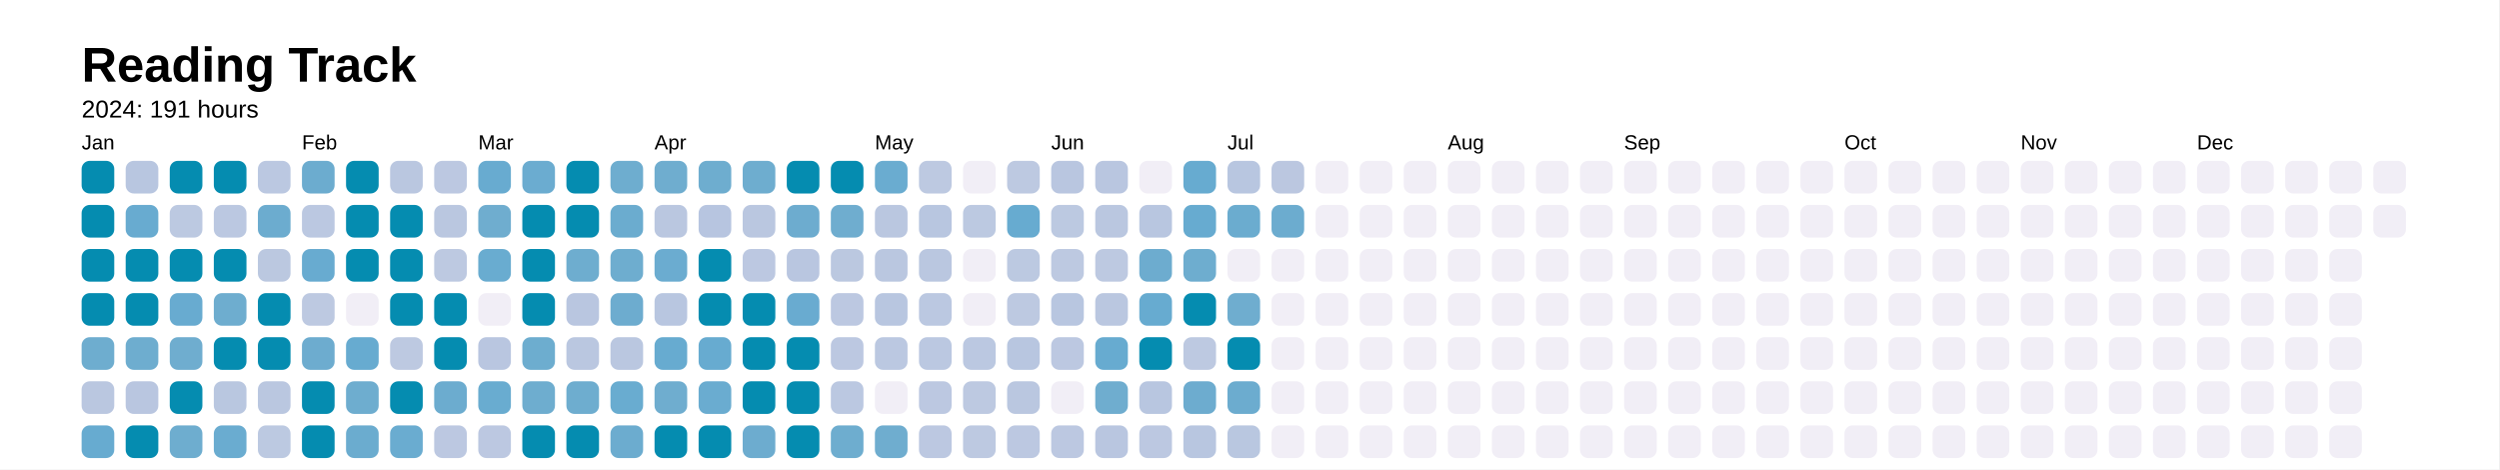
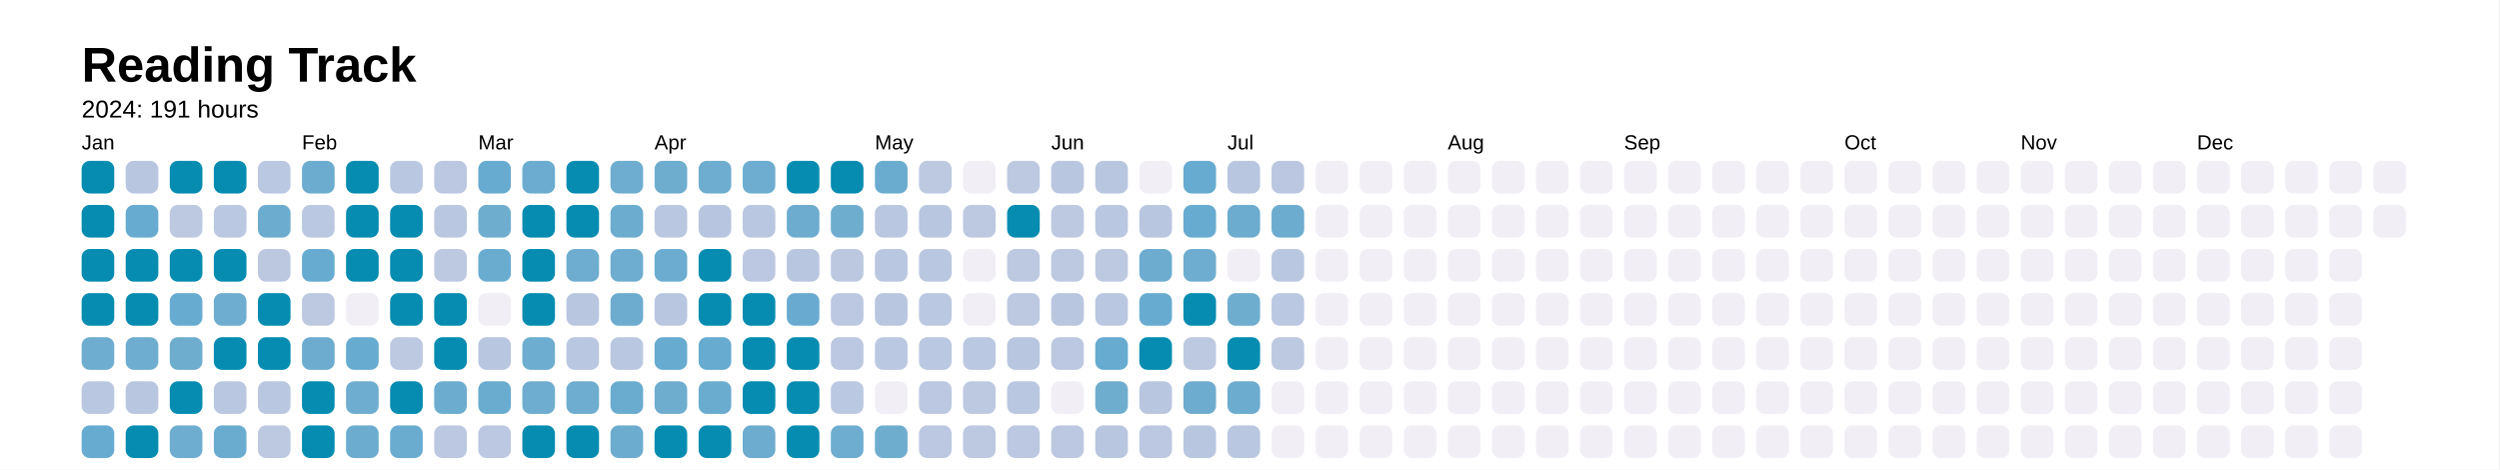
<svg xmlns="http://www.w3.org/2000/svg" baseProfile="full" height="57.5mm" version="1.1" viewBox="0,0,306.2,57.5" width="306.2mm">
  <defs />
  <rect fill="#FFFFFF" height="57.5" width="306.2" x="0" y="0" />
  <text fill="#000000" style="font-size:6px; font-family:Arial; font-weight:bold;" x="10" y="10">Reading Track</text>
  <text fill="#000000" style="font-size:3px; font-family:Arial;" x="10" y="14.4">2024: 191 hours</text>
  <text fill="#000000" style="font-size:2.5px; font-family:Arial" x="10" y="18.3">Jan</text>
  <rect fill="#058cb0" height="4" rx="1" ry="1" width="4" x="10" y="19.7" />
  <rect fill="#058cb0" height="4" rx="1" ry="1" width="4" x="10" y="25.1" />
  <rect fill="#058cb0" height="4" rx="1" ry="1" width="4" x="10" y="30.5" />
  <rect fill="#058cb0" height="4" rx="1" ry="1" width="4" x="10" y="35.9" />
  <rect fill="#6eadcf" height="4" rx="1" ry="1" width="4" x="10" y="41.3" />
  <rect fill="#bac7e0" height="4" rx="1" ry="1" width="4" x="10" y="46.7" />
  <rect fill="#67abd0" height="4" rx="1" ry="1" width="4" x="10" y="52.1" />
  <rect fill="#b8c6e0" height="4" rx="1" ry="1" width="4" x="15.4" y="19.7" />
  <rect fill="#68abd0" height="4" rx="1" ry="1" width="4" x="15.4" y="25.1" />
  <rect fill="#058cb0" height="4" rx="1" ry="1" width="4" x="15.4" y="30.5" />
  <rect fill="#058cb0" height="4" rx="1" ry="1" width="4" x="15.4" y="35.9" />
  <rect fill="#6eadcf" height="4" rx="1" ry="1" width="4" x="15.4" y="41.3" />
  <rect fill="#b9c6e0" height="4" rx="1" ry="1" width="4" x="15.4" y="46.7" />
  <rect fill="#058cb0" height="4" rx="1" ry="1" width="4" x="15.4" y="52.1" />
  <rect fill="#058cb0" height="4" rx="1" ry="1" width="4" x="20.8" y="19.7" />
  <rect fill="#bcc9e1" height="4" rx="1" ry="1" width="4" x="20.8" y="25.1" />
  <rect fill="#058cb0" height="4" rx="1" ry="1" width="4" x="20.8" y="30.5" />
  <rect fill="#68abd0" height="4" rx="1" ry="1" width="4" x="20.8" y="35.9" />
  <rect fill="#6fadcf" height="4" rx="1" ry="1" width="4" x="20.8" y="41.3" />
  <rect fill="#058cb0" height="4" rx="1" ry="1" width="4" x="20.8" y="46.7" />
  <rect fill="#6eadcf" height="4" rx="1" ry="1" width="4" x="20.8" y="52.1" />
  <rect fill="#058cb0" height="4" rx="1" ry="1" width="4" x="26.2" y="19.7" />
  <rect fill="#bbc8e1" height="4" rx="1" ry="1" width="4" x="26.2" y="25.1" />
  <rect fill="#058cb0" height="4" rx="1" ry="1" width="4" x="26.2" y="30.5" />
  <rect fill="#6eadcf" height="4" rx="1" ry="1" width="4" x="26.2" y="35.9" />
  <rect fill="#058cb0" height="4" rx="1" ry="1" width="4" x="26.2" y="41.3" />
  <rect fill="#b9c7e0" height="4" rx="1" ry="1" width="4" x="26.2" y="46.7" />
  <rect fill="#6aacd0" height="4" rx="1" ry="1" width="4" x="26.2" y="52.1" />
  <rect fill="#bbc8e1" height="4" rx="1" ry="1" width="4" x="31.6" y="19.7" />
  <rect fill="#6caccf" height="4" rx="1" ry="1" width="4" x="31.6" y="25.1" />
  <rect fill="#bbc8e0" height="4" rx="1" ry="1" width="4" x="31.6" y="30.5" />
  <rect fill="#058cb0" height="4" rx="1" ry="1" width="4" x="31.6" y="35.9" />
  <rect fill="#058cb0" height="4" rx="1" ry="1" width="4" x="31.6" y="41.3" />
  <rect fill="#bac7e0" height="4" rx="1" ry="1" width="4" x="31.6" y="46.7" />
  <rect fill="#bcc9e1" height="4" rx="1" ry="1" width="4" x="31.6" y="52.1" />
  <text fill="#000000" style="font-size:2.5px; font-family:Arial" x="37.0" y="18.3">Feb</text>
  <rect fill="#6caccf" height="4" rx="1" ry="1" width="4" x="37.0" y="19.7" />
  <rect fill="#bbc8e1" height="4" rx="1" ry="1" width="4" x="37.0" y="25.1" />
  <rect fill="#68abd0" height="4" rx="1" ry="1" width="4" x="37.0" y="30.5" />
  <rect fill="#bdc9e1" height="4" rx="1" ry="1" width="4" x="37.0" y="35.9" />
  <rect fill="#6daccf" height="4" rx="1" ry="1" width="4" x="37.0" y="41.3" />
  <rect fill="#058cb0" height="4" rx="1" ry="1" width="4" x="37.0" y="46.7" />
  <rect fill="#058cb0" height="4" rx="1" ry="1" width="4" x="37.0" y="52.1" />
  <rect fill="#058cb0" height="4" rx="1" ry="1" width="4" x="42.4" y="19.7" />
  <rect fill="#058cb0" height="4" rx="1" ry="1" width="4" x="42.4" y="25.1" />
  <rect fill="#058cb0" height="4" rx="1" ry="1" width="4" x="42.4" y="30.5" />
  <rect fill="#f1eef6" height="4" rx="1" ry="1" width="4" x="42.4" y="35.9" />
  <rect fill="#67abd0" height="4" rx="1" ry="1" width="4" x="42.4" y="41.3" />
  <rect fill="#6eadcf" height="4" rx="1" ry="1" width="4" x="42.4" y="46.7" />
  <rect fill="#6baccf" height="4" rx="1" ry="1" width="4" x="42.4" y="52.1" />
  <rect fill="#bac7e0" height="4" rx="1" ry="1" width="4" x="47.8" y="19.7" />
  <rect fill="#058cb0" height="4" rx="1" ry="1" width="4" x="47.8" y="25.1" />
  <rect fill="#058cb0" height="4" rx="1" ry="1" width="4" x="47.8" y="30.5" />
  <rect fill="#058cb0" height="4" rx="1" ry="1" width="4" x="47.8" y="35.9" />
  <rect fill="#bdc9e1" height="4" rx="1" ry="1" width="4" x="47.8" y="41.3" />
  <rect fill="#058cb0" height="4" rx="1" ry="1" width="4" x="47.8" y="46.7" />
  <rect fill="#6aacd0" height="4" rx="1" ry="1" width="4" x="47.8" y="52.1" />
  <rect fill="#bcc8e1" height="4" rx="1" ry="1" width="4" x="53.2" y="19.7" />
  <rect fill="#bac7e0" height="4" rx="1" ry="1" width="4" x="53.2" y="25.1" />
  <rect fill="#bdc9e1" height="4" rx="1" ry="1" width="4" x="53.2" y="30.5" />
  <rect fill="#058cb0" height="4" rx="1" ry="1" width="4" x="53.2" y="35.9" />
  <rect fill="#058cb0" height="4" rx="1" ry="1" width="4" x="53.2" y="41.3" />
  <rect fill="#6caccf" height="4" rx="1" ry="1" width="4" x="53.2" y="46.7" />
  <rect fill="#bcc8e1" height="4" rx="1" ry="1" width="4" x="53.2" y="52.1" />
  <text fill="#000000" style="font-size:2.5px; font-family:Arial" x="58.6" y="18.3">Mar</text>
  <rect fill="#68abd0" height="4" rx="1" ry="1" width="4" x="58.6" y="19.7" />
  <rect fill="#6fadcf" height="4" rx="1" ry="1" width="4" x="58.6" y="25.1" />
  <rect fill="#69acd0" height="4" rx="1" ry="1" width="4" x="58.6" y="30.5" />
  <rect fill="#f1eef6" height="4" rx="1" ry="1" width="4" x="58.6" y="35.9" />
  <rect fill="#b9c6e0" height="4" rx="1" ry="1" width="4" x="58.6" y="41.3" />
  <rect fill="#69acd0" height="4" rx="1" ry="1" width="4" x="58.6" y="46.7" />
  <rect fill="#bcc8e1" height="4" rx="1" ry="1" width="4" x="58.6" y="52.1" />
  <rect fill="#6bacd0" height="4" rx="1" ry="1" width="4" x="64" y="19.7" />
  <rect fill="#058cb0" height="4" rx="1" ry="1" width="4" x="64" y="25.1" />
  <rect fill="#058cb0" height="4" rx="1" ry="1" width="4" x="64" y="30.5" />
  <rect fill="#058cb0" height="4" rx="1" ry="1" width="4" x="64" y="35.9" />
  <rect fill="#6dadcf" height="4" rx="1" ry="1" width="4" x="64" y="41.3" />
  <rect fill="#6eadcf" height="4" rx="1" ry="1" width="4" x="64" y="46.7" />
  <rect fill="#058cb0" height="4" rx="1" ry="1" width="4" x="64" y="52.1" />
  <rect fill="#058cb0" height="4" rx="1" ry="1" width="4" x="69.4" y="19.7" />
  <rect fill="#058cb0" height="4" rx="1" ry="1" width="4" x="69.4" y="25.1" />
  <rect fill="#6eadcf" height="4" rx="1" ry="1" width="4" x="69.4" y="30.5" />
  <rect fill="#b9c6e0" height="4" rx="1" ry="1" width="4" x="69.4" y="35.9" />
  <rect fill="#bac7e0" height="4" rx="1" ry="1" width="4" x="69.4" y="41.3" />
  <rect fill="#6eadcf" height="4" rx="1" ry="1" width="4" x="69.4" y="46.7" />
  <rect fill="#058cb0" height="4" rx="1" ry="1" width="4" x="69.4" y="52.1" />
  <rect fill="#6eadcf" height="4" rx="1" ry="1" width="4" x="74.8" y="19.7" />
  <rect fill="#6baccf" height="4" rx="1" ry="1" width="4" x="74.8" y="25.1" />
  <rect fill="#6eadcf" height="4" rx="1" ry="1" width="4" x="74.8" y="30.5" />
  <rect fill="#6daccf" height="4" rx="1" ry="1" width="4" x="74.8" y="35.9" />
  <rect fill="#bac7e0" height="4" rx="1" ry="1" width="4" x="74.8" y="41.3" />
  <rect fill="#69acd0" height="4" rx="1" ry="1" width="4" x="74.8" y="46.7" />
  <rect fill="#6caccf" height="4" rx="1" ry="1" width="4" x="74.8" y="52.1" />
  <text fill="#000000" style="font-size:2.5px; font-family:Arial" x="80.2" y="18.3">Apr</text>
  <rect fill="#6fadcf" height="4" rx="1" ry="1" width="4" x="80.2" y="19.7" />
  <rect fill="#bac7e0" height="4" rx="1" ry="1" width="4" x="80.2" y="25.1" />
  <rect fill="#6bacd0" height="4" rx="1" ry="1" width="4" x="80.2" y="30.5" />
  <rect fill="#b8c6e0" height="4" rx="1" ry="1" width="4" x="80.2" y="35.9" />
  <rect fill="#67abd0" height="4" rx="1" ry="1" width="4" x="80.2" y="41.3" />
  <rect fill="#6fadcf" height="4" rx="1" ry="1" width="4" x="80.2" y="46.7" />
  <rect fill="#058cb0" height="4" rx="1" ry="1" width="4" x="80.2" y="52.1" />
  <rect fill="#6eadcf" height="4" rx="1" ry="1" width="4" x="85.6" y="19.7" />
  <rect fill="#b7c5e0" height="4" rx="1" ry="1" width="4" x="85.6" y="25.1" />
  <rect fill="#058cb0" height="4" rx="1" ry="1" width="4" x="85.6" y="30.5" />
  <rect fill="#058cb0" height="4" rx="1" ry="1" width="4" x="85.6" y="35.9" />
  <rect fill="#67abd0" height="4" rx="1" ry="1" width="4" x="85.6" y="41.3" />
  <rect fill="#6aacd0" height="4" rx="1" ry="1" width="4" x="85.6" y="46.7" />
  <rect fill="#058cb0" height="4" rx="1" ry="1" width="4" x="85.6" y="52.1" />
  <rect fill="#6eadcf" height="4" rx="1" ry="1" width="4" x="91" y="19.7" />
  <rect fill="#bac7e0" height="4" rx="1" ry="1" width="4" x="91" y="25.1" />
  <rect fill="#bcc8e1" height="4" rx="1" ry="1" width="4" x="91" y="30.5" />
  <rect fill="#058cb0" height="4" rx="1" ry="1" width="4" x="91" y="35.9" />
  <rect fill="#058cb0" height="4" rx="1" ry="1" width="4" x="91" y="41.3" />
  <rect fill="#058cb0" height="4" rx="1" ry="1" width="4" x="91" y="46.7" />
  <rect fill="#6daccf" height="4" rx="1" ry="1" width="4" x="91" y="52.1" />
  <rect fill="#058cb0" height="4" rx="1" ry="1" width="4" x="96.4" y="19.7" />
  <rect fill="#6daccf" height="4" rx="1" ry="1" width="4" x="96.4" y="25.1" />
  <rect fill="#b9c6e0" height="4" rx="1" ry="1" width="4" x="96.4" y="30.5" />
  <rect fill="#69abd0" height="4" rx="1" ry="1" width="4" x="96.4" y="35.9" />
  <rect fill="#058cb0" height="4" rx="1" ry="1" width="4" x="96.4" y="41.3" />
  <rect fill="#058cb0" height="4" rx="1" ry="1" width="4" x="96.4" y="46.7" />
  <rect fill="#058cb0" height="4" rx="1" ry="1" width="4" x="96.4" y="52.1" />
  <rect fill="#058cb0" height="4" rx="1" ry="1" width="4" x="101.8" y="19.7" />
  <rect fill="#6fadcf" height="4" rx="1" ry="1" width="4" x="101.8" y="25.1" />
  <rect fill="#bbc8e0" height="4" rx="1" ry="1" width="4" x="101.8" y="30.5" />
  <rect fill="#bcc8e1" height="4" rx="1" ry="1" width="4" x="101.8" y="35.9" />
  <rect fill="#bcc8e1" height="4" rx="1" ry="1" width="4" x="101.8" y="41.3" />
  <rect fill="#bbc8e1" height="4" rx="1" ry="1" width="4" x="101.8" y="46.7" />
  <rect fill="#6eadcf" height="4" rx="1" ry="1" width="4" x="101.8" y="52.1" />
  <text fill="#000000" style="font-size:2.5px; font-family:Arial" x="107.2" y="18.3">May</text>
  <rect fill="#6aacd0" height="4" rx="1" ry="1" width="4" x="107.2" y="19.7" />
  <rect fill="#bac7e0" height="4" rx="1" ry="1" width="4" x="107.2" y="25.1" />
  <rect fill="#bac7e0" height="4" rx="1" ry="1" width="4" x="107.2" y="30.5" />
  <rect fill="#b8c6e0" height="4" rx="1" ry="1" width="4" x="107.2" y="35.9" />
  <rect fill="#bbc8e1" height="4" rx="1" ry="1" width="4" x="107.2" y="41.3" />
  <rect fill="#f1eef6" height="4" rx="1" ry="1" width="4" x="107.2" y="46.7" />
  <rect fill="#6fadcf" height="4" rx="1" ry="1" width="4" x="107.2" y="52.1" />
  <rect fill="#bdc9e1" height="4" rx="1" ry="1" width="4" x="112.6" y="19.7" />
  <rect fill="#b8c6e0" height="4" rx="1" ry="1" width="4" x="112.6" y="25.1" />
  <rect fill="#bac7e0" height="4" rx="1" ry="1" width="4" x="112.6" y="30.5" />
  <rect fill="#bbc8e1" height="4" rx="1" ry="1" width="4" x="112.6" y="35.9" />
  <rect fill="#bbc8e1" height="4" rx="1" ry="1" width="4" x="112.6" y="41.3" />
  <rect fill="#bcc8e1" height="4" rx="1" ry="1" width="4" x="112.6" y="46.7" />
  <rect fill="#bcc8e1" height="4" rx="1" ry="1" width="4" x="112.6" y="52.1" />
  <rect fill="#f1eef6" height="4" rx="1" ry="1" width="4" x="118" y="19.7" />
  <rect fill="#bcc9e1" height="4" rx="1" ry="1" width="4" x="118" y="25.1" />
  <rect fill="#f1eef6" height="4" rx="1" ry="1" width="4" x="118" y="30.5" />
  <rect fill="#f1eef6" height="4" rx="1" ry="1" width="4" x="118" y="35.9" />
  <rect fill="#bbc8e1" height="4" rx="1" ry="1" width="4" x="118" y="41.3" />
  <rect fill="#bdc9e1" height="4" rx="1" ry="1" width="4" x="118" y="46.7" />
  <rect fill="#bdc9e1" height="4" rx="1" ry="1" width="4" x="118" y="52.1" />
  <rect fill="#bdc9e1" height="4" rx="1" ry="1" width="4" x="123.4" y="19.7" />
-   <rect fill="#67abd0" height="4" rx="1" ry="1" width="4" x="123.4" y="25.1" />
+   <rect fill="#058cb0" height="4" rx="1" ry="1" width="4" x="123.4" y="25.1" />
  <rect fill="#bcc9e1" height="4" rx="1" ry="1" width="4" x="123.4" y="30.5" />
  <rect fill="#bdc9e1" height="4" rx="1" ry="1" width="4" x="123.4" y="35.9" />
  <rect fill="#b8c6e0" height="4" rx="1" ry="1" width="4" x="123.4" y="41.3" />
  <rect fill="#bac7e0" height="4" rx="1" ry="1" width="4" x="123.4" y="46.7" />
  <rect fill="#bcc8e1" height="4" rx="1" ry="1" width="4" x="123.4" y="52.1" />
  <text fill="#000000" style="font-size:2.5px; font-family:Arial" x="128.8" y="18.3">Jun</text>
  <rect fill="#b9c6e0" height="4" rx="1" ry="1" width="4" x="128.8" y="19.7" />
  <rect fill="#bcc9e1" height="4" rx="1" ry="1" width="4" x="128.8" y="25.1" />
  <rect fill="#bdc9e1" height="4" rx="1" ry="1" width="4" x="128.8" y="30.5" />
  <rect fill="#b8c6e0" height="4" rx="1" ry="1" width="4" x="128.8" y="35.9" />
  <rect fill="#bcc8e1" height="4" rx="1" ry="1" width="4" x="128.8" y="41.3" />
  <rect fill="#f1eef6" height="4" rx="1" ry="1" width="4" x="128.8" y="46.7" />
  <rect fill="#bcc8e1" height="4" rx="1" ry="1" width="4" x="128.8" y="52.1" />
  <rect fill="#b9c6e0" height="4" rx="1" ry="1" width="4" x="134.2" y="19.7" />
  <rect fill="#bac7e0" height="4" rx="1" ry="1" width="4" x="134.2" y="25.1" />
  <rect fill="#bdc9e1" height="4" rx="1" ry="1" width="4" x="134.2" y="30.5" />
  <rect fill="#bac7e0" height="4" rx="1" ry="1" width="4" x="134.2" y="35.9" />
  <rect fill="#67abd0" height="4" rx="1" ry="1" width="4" x="134.2" y="41.3" />
  <rect fill="#6fadcf" height="4" rx="1" ry="1" width="4" x="134.2" y="46.7" />
  <rect fill="#b9c6e0" height="4" rx="1" ry="1" width="4" x="134.2" y="52.1" />
  <rect fill="#f1eef6" height="4" rx="1" ry="1" width="4" x="139.6" y="19.7" />
  <rect fill="#b8c6e0" height="4" rx="1" ry="1" width="4" x="139.6" y="25.1" />
  <rect fill="#6daccf" height="4" rx="1" ry="1" width="4" x="139.6" y="30.5" />
  <rect fill="#67abd0" height="4" rx="1" ry="1" width="4" x="139.6" y="35.9" />
  <rect fill="#058cb0" height="4" rx="1" ry="1" width="4" x="139.6" y="41.3" />
  <rect fill="#b8c6e0" height="4" rx="1" ry="1" width="4" x="139.6" y="46.7" />
  <rect fill="#bcc8e1" height="4" rx="1" ry="1" width="4" x="139.6" y="52.1" />
  <rect fill="#67abd0" height="4" rx="1" ry="1" width="4" x="145" y="19.7" />
  <rect fill="#67abd0" height="4" rx="1" ry="1" width="4" x="145" y="25.1" />
  <rect fill="#6eadcf" height="4" rx="1" ry="1" width="4" x="145" y="30.5" />
  <rect fill="#058cb0" height="4" rx="1" ry="1" width="4" x="145" y="35.9" />
  <rect fill="#bdc9e1" height="4" rx="1" ry="1" width="4" x="145" y="41.3" />
  <rect fill="#6daccf" height="4" rx="1" ry="1" width="4" x="145" y="46.7" />
  <rect fill="#b8c6e0" height="4" rx="1" ry="1" width="4" x="145" y="52.1" />
  <text fill="#000000" style="font-size:2.5px; font-family:Arial" x="150.4" y="18.3">Jul</text>
  <rect fill="#b8c6e0" height="4" rx="1" ry="1" width="4" x="150.4" y="19.7" />
  <rect fill="#6baccf" height="4" rx="1" ry="1" width="4" x="150.4" y="25.1" />
  <rect fill="#f1eef6" height="4" rx="1" ry="1" width="4" x="150.4" y="30.5" />
  <rect fill="#6fadcf" height="4" rx="1" ry="1" width="4" x="150.4" y="35.9" />
  <rect fill="#058cb0" height="4" rx="1" ry="1" width="4" x="150.4" y="41.3" />
  <rect fill="#6caccf" height="4" rx="1" ry="1" width="4" x="150.4" y="46.7" />
  <rect fill="#b9c7e0" height="4" rx="1" ry="1" width="4" x="150.4" y="52.1" />
  <rect fill="#bbc7e0" height="4" rx="1" ry="1" width="4" x="155.8" y="19.7" />
  <rect fill="#6caccf" height="4" rx="1" ry="1" width="4" x="155.8" y="25.1" />
-   <rect fill="#f1eef6" height="4" rx="1" ry="1" width="4" x="155.8" y="30.5" />
-   <rect fill="#f1eef6" height="4" rx="1" ry="1" width="4" x="155.8" y="35.9" />
-   <rect fill="#f1eef6" height="4" rx="1" ry="1" width="4" x="155.8" y="41.3" />
+   <rect fill="#bac7e0" height="4" rx="1" ry="1" width="4" x="155.8" y="30.5" />
+   <rect fill="#bbc8e1" height="4" rx="1" ry="1" width="4" x="155.8" y="35.9" />
+   <rect fill="#bdc9e1" height="4" rx="1" ry="1" width="4" x="155.8" y="41.3" />
  <rect fill="#f1eef6" height="4" rx="1" ry="1" width="4" x="155.8" y="46.7" />
  <rect fill="#f1eef6" height="4" rx="1" ry="1" width="4" x="155.8" y="52.1" />
  <rect fill="#f1eef6" height="4" rx="1" ry="1" width="4" x="161.2" y="19.7" />
  <rect fill="#f1eef6" height="4" rx="1" ry="1" width="4" x="161.2" y="25.1" />
  <rect fill="#f1eef6" height="4" rx="1" ry="1" width="4" x="161.2" y="30.5" />
  <rect fill="#f1eef6" height="4" rx="1" ry="1" width="4" x="161.2" y="35.9" />
  <rect fill="#f1eef6" height="4" rx="1" ry="1" width="4" x="161.2" y="41.3" />
  <rect fill="#f1eef6" height="4" rx="1" ry="1" width="4" x="161.2" y="46.7" />
  <rect fill="#f1eef6" height="4" rx="1" ry="1" width="4" x="161.2" y="52.1" />
  <rect fill="#f1eef6" height="4" rx="1" ry="1" width="4" x="166.6" y="19.7" />
  <rect fill="#f1eef6" height="4" rx="1" ry="1" width="4" x="166.6" y="25.1" />
  <rect fill="#f1eef6" height="4" rx="1" ry="1" width="4" x="166.6" y="30.5" />
  <rect fill="#f1eef6" height="4" rx="1" ry="1" width="4" x="166.6" y="35.9" />
  <rect fill="#f1eef6" height="4" rx="1" ry="1" width="4" x="166.6" y="41.3" />
  <rect fill="#f1eef6" height="4" rx="1" ry="1" width="4" x="166.6" y="46.7" />
  <rect fill="#f1eef6" height="4" rx="1" ry="1" width="4" x="166.6" y="52.1" />
  <rect fill="#f1eef6" height="4" rx="1" ry="1" width="4" x="172" y="19.7" />
  <rect fill="#f1eef6" height="4" rx="1" ry="1" width="4" x="172" y="25.1" />
  <rect fill="#f1eef6" height="4" rx="1" ry="1" width="4" x="172" y="30.5" />
  <rect fill="#f1eef6" height="4" rx="1" ry="1" width="4" x="172" y="35.9" />
  <rect fill="#f1eef6" height="4" rx="1" ry="1" width="4" x="172" y="41.3" />
  <rect fill="#f1eef6" height="4" rx="1" ry="1" width="4" x="172" y="46.7" />
  <rect fill="#f1eef6" height="4" rx="1" ry="1" width="4" x="172" y="52.1" />
  <text fill="#000000" style="font-size:2.5px; font-family:Arial" x="177.4" y="18.3">Aug</text>
  <rect fill="#f1eef6" height="4" rx="1" ry="1" width="4" x="177.4" y="19.7" />
  <rect fill="#f1eef6" height="4" rx="1" ry="1" width="4" x="177.4" y="25.1" />
  <rect fill="#f1eef6" height="4" rx="1" ry="1" width="4" x="177.4" y="30.5" />
  <rect fill="#f1eef6" height="4" rx="1" ry="1" width="4" x="177.4" y="35.9" />
  <rect fill="#f1eef6" height="4" rx="1" ry="1" width="4" x="177.4" y="41.3" />
  <rect fill="#f1eef6" height="4" rx="1" ry="1" width="4" x="177.4" y="46.7" />
  <rect fill="#f1eef6" height="4" rx="1" ry="1" width="4" x="177.4" y="52.1" />
  <rect fill="#f1eef6" height="4" rx="1" ry="1" width="4" x="182.8" y="19.7" />
  <rect fill="#f1eef6" height="4" rx="1" ry="1" width="4" x="182.8" y="25.1" />
  <rect fill="#f1eef6" height="4" rx="1" ry="1" width="4" x="182.8" y="30.5" />
  <rect fill="#f1eef6" height="4" rx="1" ry="1" width="4" x="182.8" y="35.9" />
  <rect fill="#f1eef6" height="4" rx="1" ry="1" width="4" x="182.8" y="41.3" />
  <rect fill="#f1eef6" height="4" rx="1" ry="1" width="4" x="182.8" y="46.7" />
  <rect fill="#f1eef6" height="4" rx="1" ry="1" width="4" x="182.8" y="52.1" />
  <rect fill="#f1eef6" height="4" rx="1" ry="1" width="4" x="188.2" y="19.7" />
  <rect fill="#f1eef6" height="4" rx="1" ry="1" width="4" x="188.2" y="25.1" />
  <rect fill="#f1eef6" height="4" rx="1" ry="1" width="4" x="188.2" y="30.5" />
  <rect fill="#f1eef6" height="4" rx="1" ry="1" width="4" x="188.2" y="35.9" />
  <rect fill="#f1eef6" height="4" rx="1" ry="1" width="4" x="188.2" y="41.3" />
  <rect fill="#f1eef6" height="4" rx="1" ry="1" width="4" x="188.2" y="46.7" />
  <rect fill="#f1eef6" height="4" rx="1" ry="1" width="4" x="188.2" y="52.1" />
  <rect fill="#f1eef6" height="4" rx="1" ry="1" width="4" x="193.6" y="19.7" />
  <rect fill="#f1eef6" height="4" rx="1" ry="1" width="4" x="193.6" y="25.1" />
  <rect fill="#f1eef6" height="4" rx="1" ry="1" width="4" x="193.6" y="30.5" />
  <rect fill="#f1eef6" height="4" rx="1" ry="1" width="4" x="193.6" y="35.9" />
  <rect fill="#f1eef6" height="4" rx="1" ry="1" width="4" x="193.6" y="41.3" />
  <rect fill="#f1eef6" height="4" rx="1" ry="1" width="4" x="193.6" y="46.7" />
  <rect fill="#f1eef6" height="4" rx="1" ry="1" width="4" x="193.6" y="52.1" />
  <text fill="#000000" style="font-size:2.5px; font-family:Arial" x="199" y="18.3">Sep</text>
  <rect fill="#f1eef6" height="4" rx="1" ry="1" width="4" x="199" y="19.7" />
  <rect fill="#f1eef6" height="4" rx="1" ry="1" width="4" x="199" y="25.1" />
  <rect fill="#f1eef6" height="4" rx="1" ry="1" width="4" x="199" y="30.5" />
  <rect fill="#f1eef6" height="4" rx="1" ry="1" width="4" x="199" y="35.9" />
  <rect fill="#f1eef6" height="4" rx="1" ry="1" width="4" x="199" y="41.3" />
  <rect fill="#f1eef6" height="4" rx="1" ry="1" width="4" x="199" y="46.7" />
  <rect fill="#f1eef6" height="4" rx="1" ry="1" width="4" x="199" y="52.1" />
  <rect fill="#f1eef6" height="4" rx="1" ry="1" width="4" x="204.4" y="19.7" />
  <rect fill="#f1eef6" height="4" rx="1" ry="1" width="4" x="204.4" y="25.1" />
  <rect fill="#f1eef6" height="4" rx="1" ry="1" width="4" x="204.4" y="30.5" />
  <rect fill="#f1eef6" height="4" rx="1" ry="1" width="4" x="204.4" y="35.9" />
  <rect fill="#f1eef6" height="4" rx="1" ry="1" width="4" x="204.4" y="41.3" />
  <rect fill="#f1eef6" height="4" rx="1" ry="1" width="4" x="204.4" y="46.7" />
  <rect fill="#f1eef6" height="4" rx="1" ry="1" width="4" x="204.4" y="52.1" />
  <rect fill="#f1eef6" height="4" rx="1" ry="1" width="4" x="209.8" y="19.7" />
  <rect fill="#f1eef6" height="4" rx="1" ry="1" width="4" x="209.8" y="25.1" />
  <rect fill="#f1eef6" height="4" rx="1" ry="1" width="4" x="209.8" y="30.5" />
  <rect fill="#f1eef6" height="4" rx="1" ry="1" width="4" x="209.8" y="35.9" />
  <rect fill="#f1eef6" height="4" rx="1" ry="1" width="4" x="209.8" y="41.3" />
  <rect fill="#f1eef6" height="4" rx="1" ry="1" width="4" x="209.8" y="46.7" />
  <rect fill="#f1eef6" height="4" rx="1" ry="1" width="4" x="209.8" y="52.1" />
  <rect fill="#f1eef6" height="4" rx="1" ry="1" width="4" x="215.2" y="19.7" />
  <rect fill="#f1eef6" height="4" rx="1" ry="1" width="4" x="215.2" y="25.1" />
  <rect fill="#f1eef6" height="4" rx="1" ry="1" width="4" x="215.2" y="30.5" />
  <rect fill="#f1eef6" height="4" rx="1" ry="1" width="4" x="215.2" y="35.9" />
  <rect fill="#f1eef6" height="4" rx="1" ry="1" width="4" x="215.2" y="41.3" />
  <rect fill="#f1eef6" height="4" rx="1" ry="1" width="4" x="215.2" y="46.7" />
  <rect fill="#f1eef6" height="4" rx="1" ry="1" width="4" x="215.2" y="52.1" />
  <rect fill="#f1eef6" height="4" rx="1" ry="1" width="4" x="220.6" y="19.7" />
  <rect fill="#f1eef6" height="4" rx="1" ry="1" width="4" x="220.6" y="25.1" />
  <rect fill="#f1eef6" height="4" rx="1" ry="1" width="4" x="220.6" y="30.5" />
  <rect fill="#f1eef6" height="4" rx="1" ry="1" width="4" x="220.6" y="35.9" />
  <rect fill="#f1eef6" height="4" rx="1" ry="1" width="4" x="220.6" y="41.3" />
  <rect fill="#f1eef6" height="4" rx="1" ry="1" width="4" x="220.6" y="46.7" />
  <rect fill="#f1eef6" height="4" rx="1" ry="1" width="4" x="220.6" y="52.1" />
  <text fill="#000000" style="font-size:2.5px; font-family:Arial" x="226" y="18.3">Oct</text>
  <rect fill="#f1eef6" height="4" rx="1" ry="1" width="4" x="226" y="19.7" />
  <rect fill="#f1eef6" height="4" rx="1" ry="1" width="4" x="226" y="25.1" />
  <rect fill="#f1eef6" height="4" rx="1" ry="1" width="4" x="226" y="30.5" />
  <rect fill="#f1eef6" height="4" rx="1" ry="1" width="4" x="226" y="35.9" />
  <rect fill="#f1eef6" height="4" rx="1" ry="1" width="4" x="226" y="41.3" />
  <rect fill="#f1eef6" height="4" rx="1" ry="1" width="4" x="226" y="46.7" />
  <rect fill="#f1eef6" height="4" rx="1" ry="1" width="4" x="226" y="52.1" />
  <rect fill="#f1eef6" height="4" rx="1" ry="1" width="4" x="231.4" y="19.7" />
  <rect fill="#f1eef6" height="4" rx="1" ry="1" width="4" x="231.4" y="25.1" />
  <rect fill="#f1eef6" height="4" rx="1" ry="1" width="4" x="231.4" y="30.5" />
  <rect fill="#f1eef6" height="4" rx="1" ry="1" width="4" x="231.4" y="35.9" />
  <rect fill="#f1eef6" height="4" rx="1" ry="1" width="4" x="231.4" y="41.3" />
  <rect fill="#f1eef6" height="4" rx="1" ry="1" width="4" x="231.4" y="46.7" />
  <rect fill="#f1eef6" height="4" rx="1" ry="1" width="4" x="231.4" y="52.1" />
  <rect fill="#f1eef6" height="4" rx="1" ry="1" width="4" x="236.8" y="19.7" />
  <rect fill="#f1eef6" height="4" rx="1" ry="1" width="4" x="236.8" y="25.1" />
  <rect fill="#f1eef6" height="4" rx="1" ry="1" width="4" x="236.8" y="30.5" />
  <rect fill="#f1eef6" height="4" rx="1" ry="1" width="4" x="236.8" y="35.9" />
  <rect fill="#f1eef6" height="4" rx="1" ry="1" width="4" x="236.8" y="41.3" />
  <rect fill="#f1eef6" height="4" rx="1" ry="1" width="4" x="236.8" y="46.7" />
  <rect fill="#f1eef6" height="4" rx="1" ry="1" width="4" x="236.8" y="52.1" />
  <rect fill="#f1eef6" height="4" rx="1" ry="1" width="4" x="242.2" y="19.7" />
  <rect fill="#f1eef6" height="4" rx="1" ry="1" width="4" x="242.2" y="25.1" />
  <rect fill="#f1eef6" height="4" rx="1" ry="1" width="4" x="242.2" y="30.5" />
  <rect fill="#f1eef6" height="4" rx="1" ry="1" width="4" x="242.2" y="35.9" />
  <rect fill="#f1eef6" height="4" rx="1" ry="1" width="4" x="242.2" y="41.3" />
  <rect fill="#f1eef6" height="4" rx="1" ry="1" width="4" x="242.2" y="46.7" />
  <rect fill="#f1eef6" height="4" rx="1" ry="1" width="4" x="242.2" y="52.1" />
  <text fill="#000000" style="font-size:2.5px; font-family:Arial" x="247.6" y="18.3">Nov</text>
  <rect fill="#f1eef6" height="4" rx="1" ry="1" width="4" x="247.6" y="19.7" />
  <rect fill="#f1eef6" height="4" rx="1" ry="1" width="4" x="247.6" y="25.1" />
  <rect fill="#f1eef6" height="4" rx="1" ry="1" width="4" x="247.6" y="30.5" />
  <rect fill="#f1eef6" height="4" rx="1" ry="1" width="4" x="247.6" y="35.9" />
  <rect fill="#f1eef6" height="4" rx="1" ry="1" width="4" x="247.6" y="41.3" />
  <rect fill="#f1eef6" height="4" rx="1" ry="1" width="4" x="247.6" y="46.7" />
  <rect fill="#f1eef6" height="4" rx="1" ry="1" width="4" x="247.6" y="52.1" />
  <rect fill="#f1eef6" height="4" rx="1" ry="1" width="4" x="253" y="19.7" />
  <rect fill="#f1eef6" height="4" rx="1" ry="1" width="4" x="253" y="25.1" />
  <rect fill="#f1eef6" height="4" rx="1" ry="1" width="4" x="253" y="30.5" />
  <rect fill="#f1eef6" height="4" rx="1" ry="1" width="4" x="253" y="35.9" />
  <rect fill="#f1eef6" height="4" rx="1" ry="1" width="4" x="253" y="41.3" />
  <rect fill="#f1eef6" height="4" rx="1" ry="1" width="4" x="253" y="46.7" />
  <rect fill="#f1eef6" height="4" rx="1" ry="1" width="4" x="253" y="52.1" />
  <rect fill="#f1eef6" height="4" rx="1" ry="1" width="4" x="258.4" y="19.7" />
  <rect fill="#f1eef6" height="4" rx="1" ry="1" width="4" x="258.4" y="25.1" />
  <rect fill="#f1eef6" height="4" rx="1" ry="1" width="4" x="258.4" y="30.5" />
  <rect fill="#f1eef6" height="4" rx="1" ry="1" width="4" x="258.4" y="35.9" />
  <rect fill="#f1eef6" height="4" rx="1" ry="1" width="4" x="258.4" y="41.3" />
  <rect fill="#f1eef6" height="4" rx="1" ry="1" width="4" x="258.4" y="46.7" />
  <rect fill="#f1eef6" height="4" rx="1" ry="1" width="4" x="258.4" y="52.1" />
  <rect fill="#f1eef6" height="4" rx="1" ry="1" width="4" x="263.8" y="19.7" />
  <rect fill="#f1eef6" height="4" rx="1" ry="1" width="4" x="263.8" y="25.1" />
  <rect fill="#f1eef6" height="4" rx="1" ry="1" width="4" x="263.8" y="30.5" />
  <rect fill="#f1eef6" height="4" rx="1" ry="1" width="4" x="263.8" y="35.9" />
  <rect fill="#f1eef6" height="4" rx="1" ry="1" width="4" x="263.8" y="41.3" />
  <rect fill="#f1eef6" height="4" rx="1" ry="1" width="4" x="263.8" y="46.7" />
  <rect fill="#f1eef6" height="4" rx="1" ry="1" width="4" x="263.8" y="52.1" />
  <text fill="#000000" style="font-size:2.5px; font-family:Arial" x="269.2" y="18.3">Dec</text>
  <rect fill="#f1eef6" height="4" rx="1" ry="1" width="4" x="269.2" y="19.7" />
  <rect fill="#f1eef6" height="4" rx="1" ry="1" width="4" x="269.2" y="25.1" />
  <rect fill="#f1eef6" height="4" rx="1" ry="1" width="4" x="269.2" y="30.5" />
  <rect fill="#f1eef6" height="4" rx="1" ry="1" width="4" x="269.2" y="35.9" />
  <rect fill="#f1eef6" height="4" rx="1" ry="1" width="4" x="269.2" y="41.3" />
  <rect fill="#f1eef6" height="4" rx="1" ry="1" width="4" x="269.2" y="46.7" />
  <rect fill="#f1eef6" height="4" rx="1" ry="1" width="4" x="269.2" y="52.1" />
  <rect fill="#f1eef6" height="4" rx="1" ry="1" width="4" x="274.6" y="19.7" />
  <rect fill="#f1eef6" height="4" rx="1" ry="1" width="4" x="274.6" y="25.1" />
  <rect fill="#f1eef6" height="4" rx="1" ry="1" width="4" x="274.6" y="30.5" />
  <rect fill="#f1eef6" height="4" rx="1" ry="1" width="4" x="274.6" y="35.9" />
  <rect fill="#f1eef6" height="4" rx="1" ry="1" width="4" x="274.6" y="41.3" />
  <rect fill="#f1eef6" height="4" rx="1" ry="1" width="4" x="274.6" y="46.7" />
  <rect fill="#f1eef6" height="4" rx="1" ry="1" width="4" x="274.6" y="52.1" />
  <rect fill="#f1eef6" height="4" rx="1" ry="1" width="4" x="280" y="19.7" />
  <rect fill="#f1eef6" height="4" rx="1" ry="1" width="4" x="280" y="25.1" />
  <rect fill="#f1eef6" height="4" rx="1" ry="1" width="4" x="280" y="30.5" />
  <rect fill="#f1eef6" height="4" rx="1" ry="1" width="4" x="280" y="35.9" />
  <rect fill="#f1eef6" height="4" rx="1" ry="1" width="4" x="280" y="41.3" />
  <rect fill="#f1eef6" height="4" rx="1" ry="1" width="4" x="280" y="46.7" />
  <rect fill="#f1eef6" height="4" rx="1" ry="1" width="4" x="280" y="52.1" />
  <rect fill="#f1eef6" height="4" rx="1" ry="1" width="4" x="285.4" y="19.7" />
  <rect fill="#f1eef6" height="4" rx="1" ry="1" width="4" x="285.4" y="25.1" />
  <rect fill="#f1eef6" height="4" rx="1" ry="1" width="4" x="285.4" y="30.5" />
  <rect fill="#f1eef6" height="4" rx="1" ry="1" width="4" x="285.4" y="35.9" />
  <rect fill="#f1eef6" height="4" rx="1" ry="1" width="4" x="285.4" y="41.3" />
  <rect fill="#f1eef6" height="4" rx="1" ry="1" width="4" x="285.4" y="46.7" />
  <rect fill="#f1eef6" height="4" rx="1" ry="1" width="4" x="285.4" y="52.1" />
  <rect fill="#f1eef6" height="4" rx="1" ry="1" width="4" x="290.8" y="19.7" />
  <rect fill="#f1eef6" height="4" rx="1" ry="1" width="4" x="290.8" y="25.1" />
</svg>
